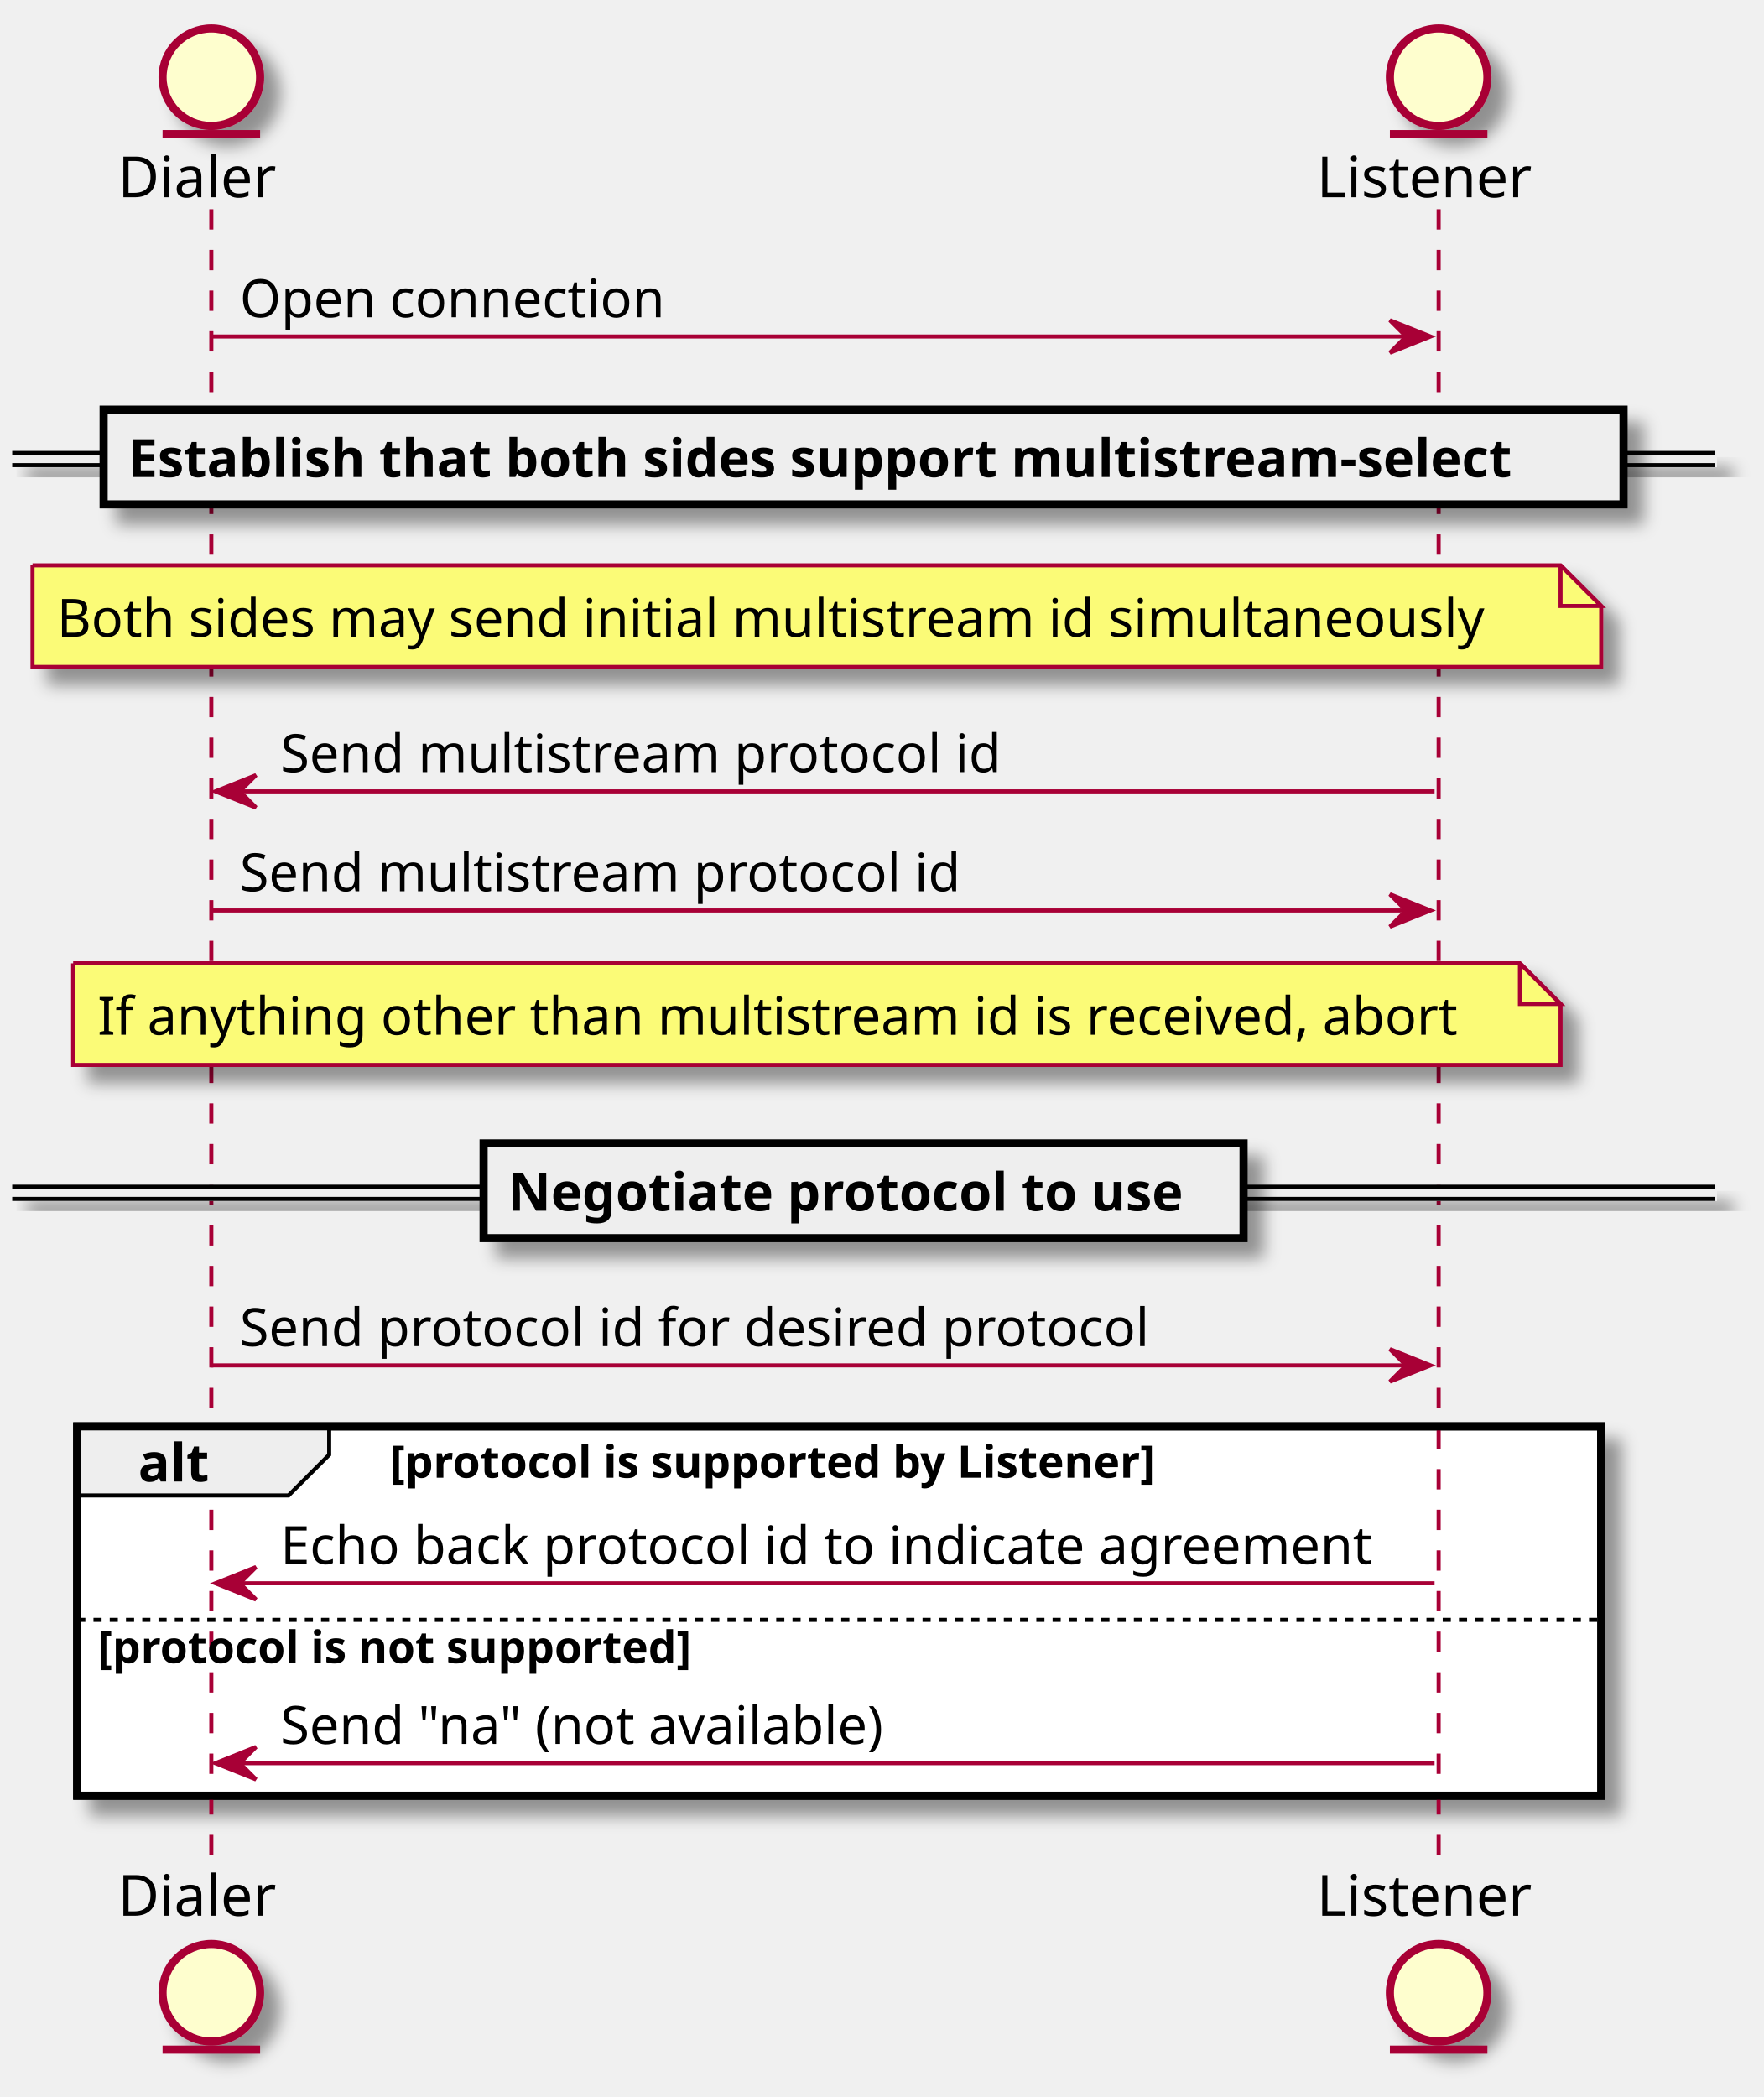
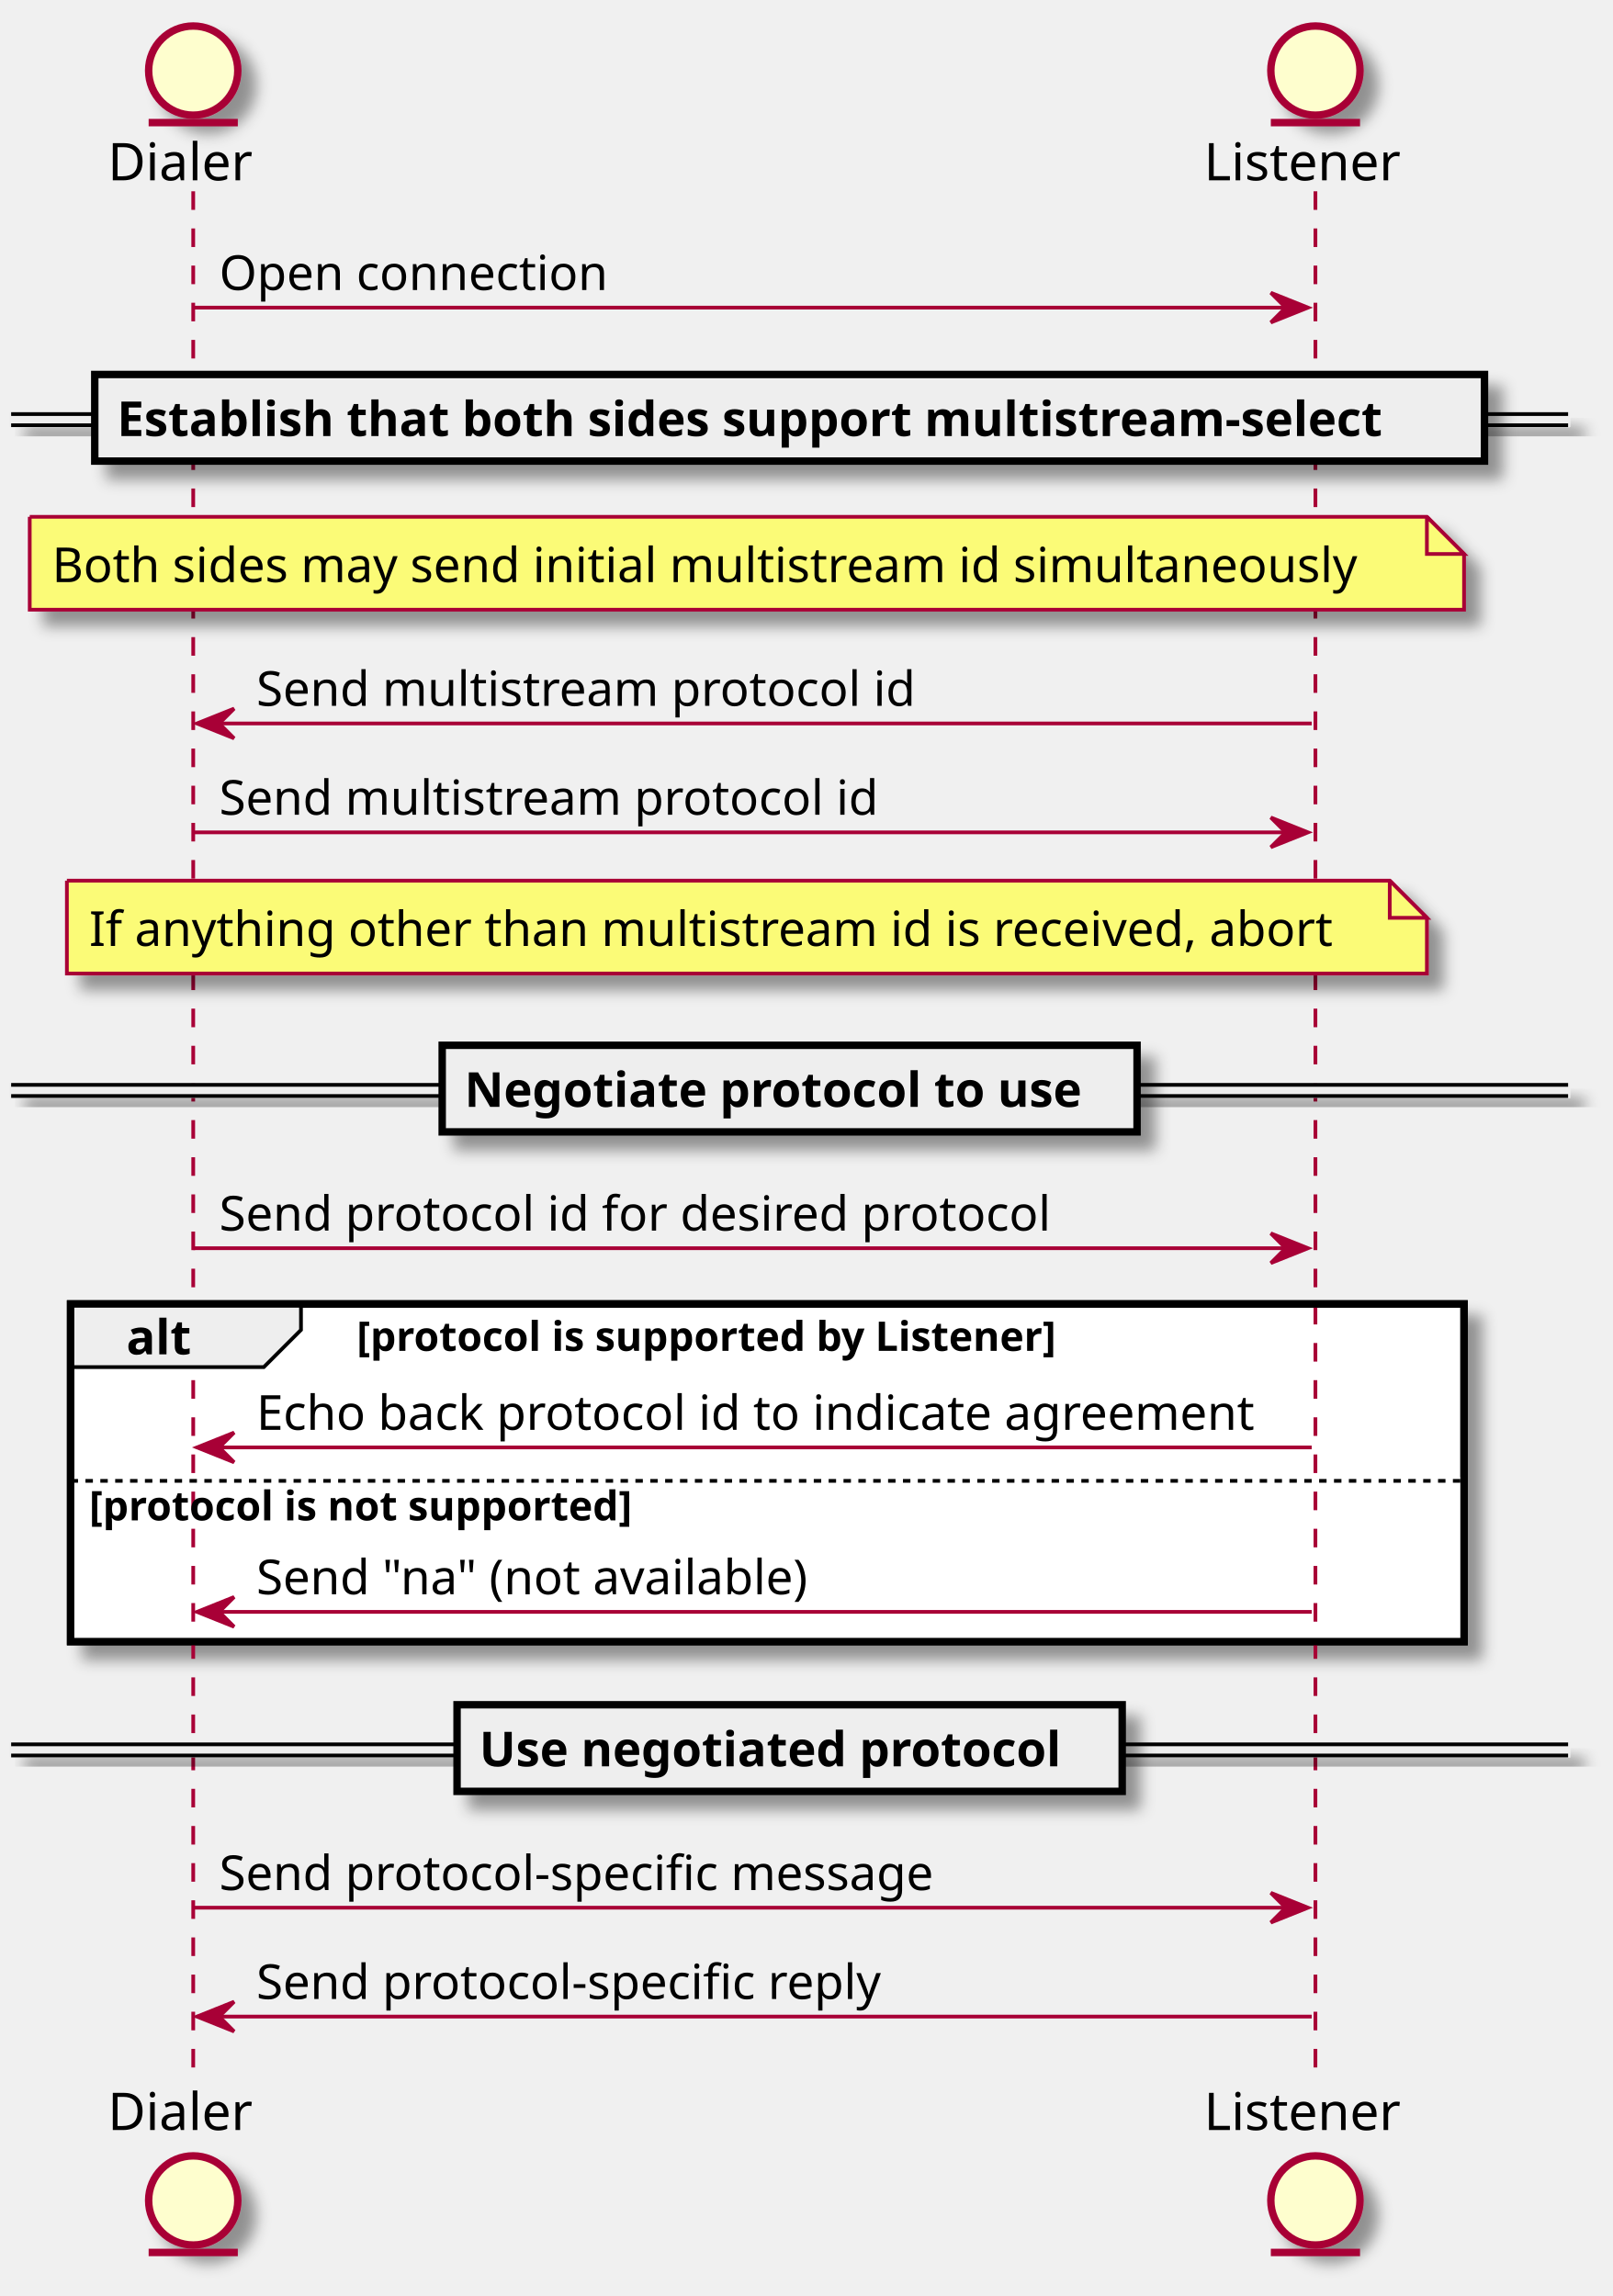
- <svg xmlns="http://www.w3.org/2000/svg" contentScriptType="application/ecmascript" contentStyleType="text/css" height="516px" preserveAspectRatio="none" style="width:434px;height:516px;" version="1.1" viewBox="0 0 434 516" width="434px" zoomAndPan="magnify">
+ <svg xmlns="http://www.w3.org/2000/svg" contentScriptType="application/ecmascript" contentStyleType="text/css" height="618px" preserveAspectRatio="none" style="width:434px;height:618px;" version="1.1" viewBox="0 0 434 618" width="434px" zoomAndPan="magnify">
  <defs>
-     <filter height="300%" id="fzvim38ub738w" width="300%" x="-1" y="-1">
+     <filter height="300%" id="fa3s3p22nj4l3" width="300%" x="-1" y="-1">
      <feGaussianBlur result="blurOut" stdDeviation="2.0" />
      <feColorMatrix in="blurOut" result="blurOut2" type="matrix" values="0 0 0 0 0 0 0 0 0 0 0 0 0 0 0 0 0 0 .4 0" />
      <feOffset dx="4.0" dy="4.0" in="blurOut2" result="blurOut3" />
      <feBlend in="SourceGraphic" in2="blurOut3" mode="normal" />
    </filter>
  </defs>
  <g>
-     <rect fill="#FFFFFF" filter="url(#fzvim38ub738w)" height="90.887" style="stroke: #000000; stroke-width: 2.0;" width="375" x="19" y="350.973" />
+     <rect fill="#FFFFFF" filter="url(#fa3s3p22nj4l3)" height="90.887" style="stroke: #000000; stroke-width: 2.0;" width="375" x="19" y="350.973" />
    <rect fill="#FFFFFF" height="44.266" style="stroke: none; stroke-width: 1.0;" width="375" x="19" y="397.594" />
-     <line style="stroke: #A80036; stroke-width: 1.0; stroke-dasharray: 5.0,5.0;" x1="52" x2="52" y1="51.488" y2="458.859" />
-     <line style="stroke: #A80036; stroke-width: 1.0; stroke-dasharray: 5.0,5.0;" x1="354" x2="354" y1="51.488" y2="458.859" />
+     <line style="stroke: #A80036; stroke-width: 1.0; stroke-dasharray: 5.0,5.0;" x1="52" x2="52" y1="51.488" y2="560.791" />
+     <line style="stroke: #A80036; stroke-width: 1.0; stroke-dasharray: 5.0,5.0;" x1="354" x2="354" y1="51.488" y2="560.791" />
    <text fill="#000000" font-family="sans-serif" font-size="14" lengthAdjust="spacingAndGlyphs" textLength="40" x="29" y="48.535">Dialer</text>
-     <ellipse cx="52" cy="19" fill="#FEFECE" filter="url(#fzvim38ub738w)" rx="12" ry="12" style="stroke: #A80036; stroke-width: 2.0;" />
+     <ellipse cx="52" cy="19" fill="#FEFECE" filter="url(#fa3s3p22nj4l3)" rx="12" ry="12" style="stroke: #A80036; stroke-width: 2.0;" />
    <line style="stroke: #A80036; stroke-width: 2.0;" x1="40" x2="64" y1="33" y2="33" />
-     <text fill="#000000" font-family="sans-serif" font-size="14" lengthAdjust="spacingAndGlyphs" textLength="40" x="29" y="471.394">Dialer</text>
-     <ellipse cx="52" cy="490.348" fill="#FEFECE" filter="url(#fzvim38ub738w)" rx="12" ry="12" style="stroke: #A80036; stroke-width: 2.0;" />
-     <line style="stroke: #A80036; stroke-width: 2.0;" x1="40" x2="64" y1="504.348" y2="504.348" />
+     <text fill="#000000" font-family="sans-serif" font-size="14" lengthAdjust="spacingAndGlyphs" textLength="40" x="29" y="573.326">Dialer</text>
+     <ellipse cx="52" cy="592.279" fill="#FEFECE" filter="url(#fa3s3p22nj4l3)" rx="12" ry="12" style="stroke: #A80036; stroke-width: 2.0;" />
+     <line style="stroke: #A80036; stroke-width: 2.0;" x1="40" x2="64" y1="606.279" y2="606.279" />
    <text fill="#000000" font-family="sans-serif" font-size="14" lengthAdjust="spacingAndGlyphs" textLength="54" x="324" y="48.535">Listener</text>
-     <ellipse cx="354" cy="19" fill="#FEFECE" filter="url(#fzvim38ub738w)" rx="12" ry="12" style="stroke: #A80036; stroke-width: 2.0;" />
+     <ellipse cx="354" cy="19" fill="#FEFECE" filter="url(#fa3s3p22nj4l3)" rx="12" ry="12" style="stroke: #A80036; stroke-width: 2.0;" />
    <line style="stroke: #A80036; stroke-width: 2.0;" x1="342" x2="366" y1="33" y2="33" />
-     <text fill="#000000" font-family="sans-serif" font-size="14" lengthAdjust="spacingAndGlyphs" textLength="54" x="324" y="471.394">Listener</text>
-     <ellipse cx="354" cy="490.348" fill="#FEFECE" filter="url(#fzvim38ub738w)" rx="12" ry="12" style="stroke: #A80036; stroke-width: 2.0;" />
-     <line style="stroke: #A80036; stroke-width: 2.0;" x1="342" x2="366" y1="504.348" y2="504.348" />
+     <text fill="#000000" font-family="sans-serif" font-size="14" lengthAdjust="spacingAndGlyphs" textLength="54" x="324" y="573.326">Listener</text>
+     <ellipse cx="354" cy="592.279" fill="#FEFECE" filter="url(#fa3s3p22nj4l3)" rx="12" ry="12" style="stroke: #A80036; stroke-width: 2.0;" />
+     <line style="stroke: #A80036; stroke-width: 2.0;" x1="342" x2="366" y1="606.279" y2="606.279" />
    <polygon fill="#A80036" points="342,78.799,352,82.799,342,86.799,346,82.799" style="stroke: #A80036; stroke-width: 1.0;" />
    <line style="stroke: #A80036; stroke-width: 1.0;" x1="52" x2="348" y1="82.799" y2="82.799" />
    <text fill="#000000" font-family="sans-serif" font-size="13" lengthAdjust="spacingAndGlyphs" textLength="107" x="59" y="78.057">Open connection</text>
-     <rect fill="#EEEEEE" filter="url(#fzvim38ub738w)" height="3" style="stroke: #EEEEEE; stroke-width: 1.0;" width="419" x="3" y="111.454" />
+     <rect fill="#EEEEEE" filter="url(#fa3s3p22nj4l3)" height="3" style="stroke: #EEEEEE; stroke-width: 1.0;" width="419" x="3" y="111.454" />
    <line style="stroke: #000000; stroke-width: 1.0;" x1="3" x2="422" y1="111.454" y2="111.454" />
    <line style="stroke: #000000; stroke-width: 1.0;" x1="3" x2="422" y1="114.454" y2="114.454" />
-     <rect fill="#EEEEEE" filter="url(#fzvim38ub738w)" height="23.311" style="stroke: #000000; stroke-width: 2.0;" width="374" x="25.5" y="100.799" />
+     <rect fill="#EEEEEE" filter="url(#fa3s3p22nj4l3)" height="23.311" style="stroke: #000000; stroke-width: 2.0;" width="374" x="25.5" y="100.799" />
    <text fill="#000000" font-family="sans-serif" font-size="13" font-weight="bold" lengthAdjust="spacingAndGlyphs" textLength="356" x="31.5" y="117.367">Establish that both sides support multistream-select</text>
-     <path d="M8,139.109 L8,164.109 L394,164.109 L394,149.109 L384,139.109 L8,139.109 " fill="#FBFB77" filter="url(#fzvim38ub738w)" style="stroke: #A80036; stroke-width: 1.0;" />
+     <path d="M8,139.109 L8,164.109 L394,164.109 L394,149.109 L384,139.109 L8,139.109 " fill="#FBFB77" filter="url(#fa3s3p22nj4l3)" style="stroke: #A80036; stroke-width: 1.0;" />
    <path d="M384,139.109 L384,149.109 L394,149.109 L384,139.109 " fill="#FBFB77" style="stroke: #A80036; stroke-width: 1.0;" />
    <text fill="#000000" font-family="sans-serif" font-size="13" lengthAdjust="spacingAndGlyphs" textLength="365" x="14" y="156.678">Both sides may send initial multistream id simultaneously</text>
    <polygon fill="#A80036" points="63,190.731,53,194.731,63,198.731,59,194.731" style="stroke: #A80036; stroke-width: 1.0;" />
    <line style="stroke: #A80036; stroke-width: 1.0;" x1="57" x2="353" y1="194.731" y2="194.731" />
    <text fill="#000000" font-family="sans-serif" font-size="13" lengthAdjust="spacingAndGlyphs" textLength="183" x="69" y="189.988">Send multistream protocol id</text>
    <polygon fill="#A80036" points="342,220.041,352,224.041,342,228.041,346,224.041" style="stroke: #A80036; stroke-width: 1.0;" />
    <line style="stroke: #A80036; stroke-width: 1.0;" x1="52" x2="348" y1="224.041" y2="224.041" />
    <text fill="#000000" font-family="sans-serif" font-size="13" lengthAdjust="spacingAndGlyphs" textLength="183" x="59" y="219.299">Send multistream protocol id</text>
-     <path d="M18,237.041 L18,262.041 L384,262.041 L384,247.041 L374,237.041 L18,237.041 " fill="#FBFB77" filter="url(#fzvim38ub738w)" style="stroke: #A80036; stroke-width: 1.0;" />
+     <path d="M18,237.041 L18,262.041 L384,262.041 L384,247.041 L374,237.041 L18,237.041 " fill="#FBFB77" filter="url(#fa3s3p22nj4l3)" style="stroke: #A80036; stroke-width: 1.0;" />
    <path d="M374,237.041 L374,247.041 L384,247.041 L374,237.041 " fill="#FBFB77" style="stroke: #A80036; stroke-width: 1.0;" />
    <text fill="#000000" font-family="sans-serif" font-size="13" lengthAdjust="spacingAndGlyphs" textLength="345" x="24" y="254.609">If anything other than multistream id is received, abort</text>
-     <rect fill="#EEEEEE" filter="url(#fzvim38ub738w)" height="3" style="stroke: #EEEEEE; stroke-width: 1.0;" width="419" x="3" y="292.007" />
+     <rect fill="#EEEEEE" filter="url(#fa3s3p22nj4l3)" height="3" style="stroke: #EEEEEE; stroke-width: 1.0;" width="419" x="3" y="292.007" />
    <line style="stroke: #000000; stroke-width: 1.0;" x1="3" x2="422" y1="292.007" y2="292.007" />
    <line style="stroke: #000000; stroke-width: 1.0;" x1="3" x2="422" y1="295.007" y2="295.007" />
-     <rect fill="#EEEEEE" filter="url(#fzvim38ub738w)" height="23.311" style="stroke: #000000; stroke-width: 2.0;" width="187" x="119" y="281.352" />
+     <rect fill="#EEEEEE" filter="url(#fa3s3p22nj4l3)" height="23.311" style="stroke: #000000; stroke-width: 2.0;" width="187" x="119" y="281.352" />
    <text fill="#000000" font-family="sans-serif" font-size="13" font-weight="bold" lengthAdjust="spacingAndGlyphs" textLength="169" x="125" y="297.92">Negotiate protocol to use</text>
    <polygon fill="#A80036" points="342,331.973,352,335.973,342,339.973,346,335.973" style="stroke: #A80036; stroke-width: 1.0;" />
    <line style="stroke: #A80036; stroke-width: 1.0;" x1="52" x2="348" y1="335.973" y2="335.973" />
    <text fill="#000000" font-family="sans-serif" font-size="13" lengthAdjust="spacingAndGlyphs" textLength="232" x="59" y="331.231">Send protocol id for desired protocol</text>
    <path d="M19,350.973 L81,350.973 L81,357.973 L71,367.973 L19,367.973 L19,350.973 " fill="#EEEEEE" style="stroke: #000000; stroke-width: 1.0;" />
    <rect fill="none" height="90.887" style="stroke: #000000; stroke-width: 2.0;" width="375" x="19" y="350.973" />
    <text fill="#000000" font-family="sans-serif" font-size="13" font-weight="bold" lengthAdjust="spacingAndGlyphs" textLength="17" x="34" y="364.541">alt</text>
    <text fill="#000000" font-family="sans-serif" font-size="11" font-weight="bold" lengthAdjust="spacingAndGlyphs" textLength="194" x="96" y="363.607">[protocol is supported by Listener]</text>
    <polygon fill="#A80036" points="63,385.594,53,389.594,63,393.594,59,389.594" style="stroke: #A80036; stroke-width: 1.0;" />
    <line style="stroke: #A80036; stroke-width: 1.0;" x1="57" x2="353" y1="389.594" y2="389.594" />
    <text fill="#000000" font-family="sans-serif" font-size="13" lengthAdjust="spacingAndGlyphs" textLength="278" x="69" y="384.852">Echo back protocol id to indicate agreement</text>
    <line style="stroke: #000000; stroke-width: 1.0; stroke-dasharray: 2.0,2.0;" x1="19" x2="394" y1="398.594" y2="398.594" />
    <text fill="#000000" font-family="sans-serif" font-size="11" font-weight="bold" lengthAdjust="spacingAndGlyphs" textLength="151" x="24" y="409.228">[protocol is not supported]</text>
    <polygon fill="#A80036" points="63,429.859,53,433.859,63,437.859,59,433.859" style="stroke: #A80036; stroke-width: 1.0;" />
    <line style="stroke: #A80036; stroke-width: 1.0;" x1="57" x2="353" y1="433.859" y2="433.859" />
    <text fill="#000000" font-family="sans-serif" font-size="13" lengthAdjust="spacingAndGlyphs" textLength="151" x="69" y="429.117">Send "na" (not available)</text>
+     <rect fill="#EEEEEE" filter="url(#fa3s3p22nj4l3)" height="3" style="stroke: #EEEEEE; stroke-width: 1.0;" width="419" x="3" y="469.515" />
+     <line style="stroke: #000000; stroke-width: 1.0;" x1="3" x2="422" y1="469.515" y2="469.515" />
+     <line style="stroke: #000000; stroke-width: 1.0;" x1="3" x2="422" y1="472.515" y2="472.515" />
+     <rect fill="#EEEEEE" filter="url(#fa3s3p22nj4l3)" height="23.311" style="stroke: #000000; stroke-width: 2.0;" width="179" x="123" y="458.859" />
+     <text fill="#000000" font-family="sans-serif" font-size="13" font-weight="bold" lengthAdjust="spacingAndGlyphs" textLength="161" x="129" y="475.428">Use negotiated protocol</text>
+     <polygon fill="#A80036" points="342,509.481,352,513.481,342,517.481,346,513.481" style="stroke: #A80036; stroke-width: 1.0;" />
+     <line style="stroke: #A80036; stroke-width: 1.0;" x1="52" x2="348" y1="513.481" y2="513.481" />
+     <text fill="#000000" font-family="sans-serif" font-size="13" lengthAdjust="spacingAndGlyphs" textLength="203" x="59" y="508.738">Send protocol-specific message</text>
+     <polygon fill="#A80036" points="63,538.791,53,542.791,63,546.791,59,542.791" style="stroke: #A80036; stroke-width: 1.0;" />
+     <line style="stroke: #A80036; stroke-width: 1.0;" x1="57" x2="353" y1="542.791" y2="542.791" />
+     <text fill="#000000" font-family="sans-serif" font-size="13" lengthAdjust="spacingAndGlyphs" textLength="179" x="69" y="538.049">Send protocol-specific reply</text>
  </g>
</svg>
